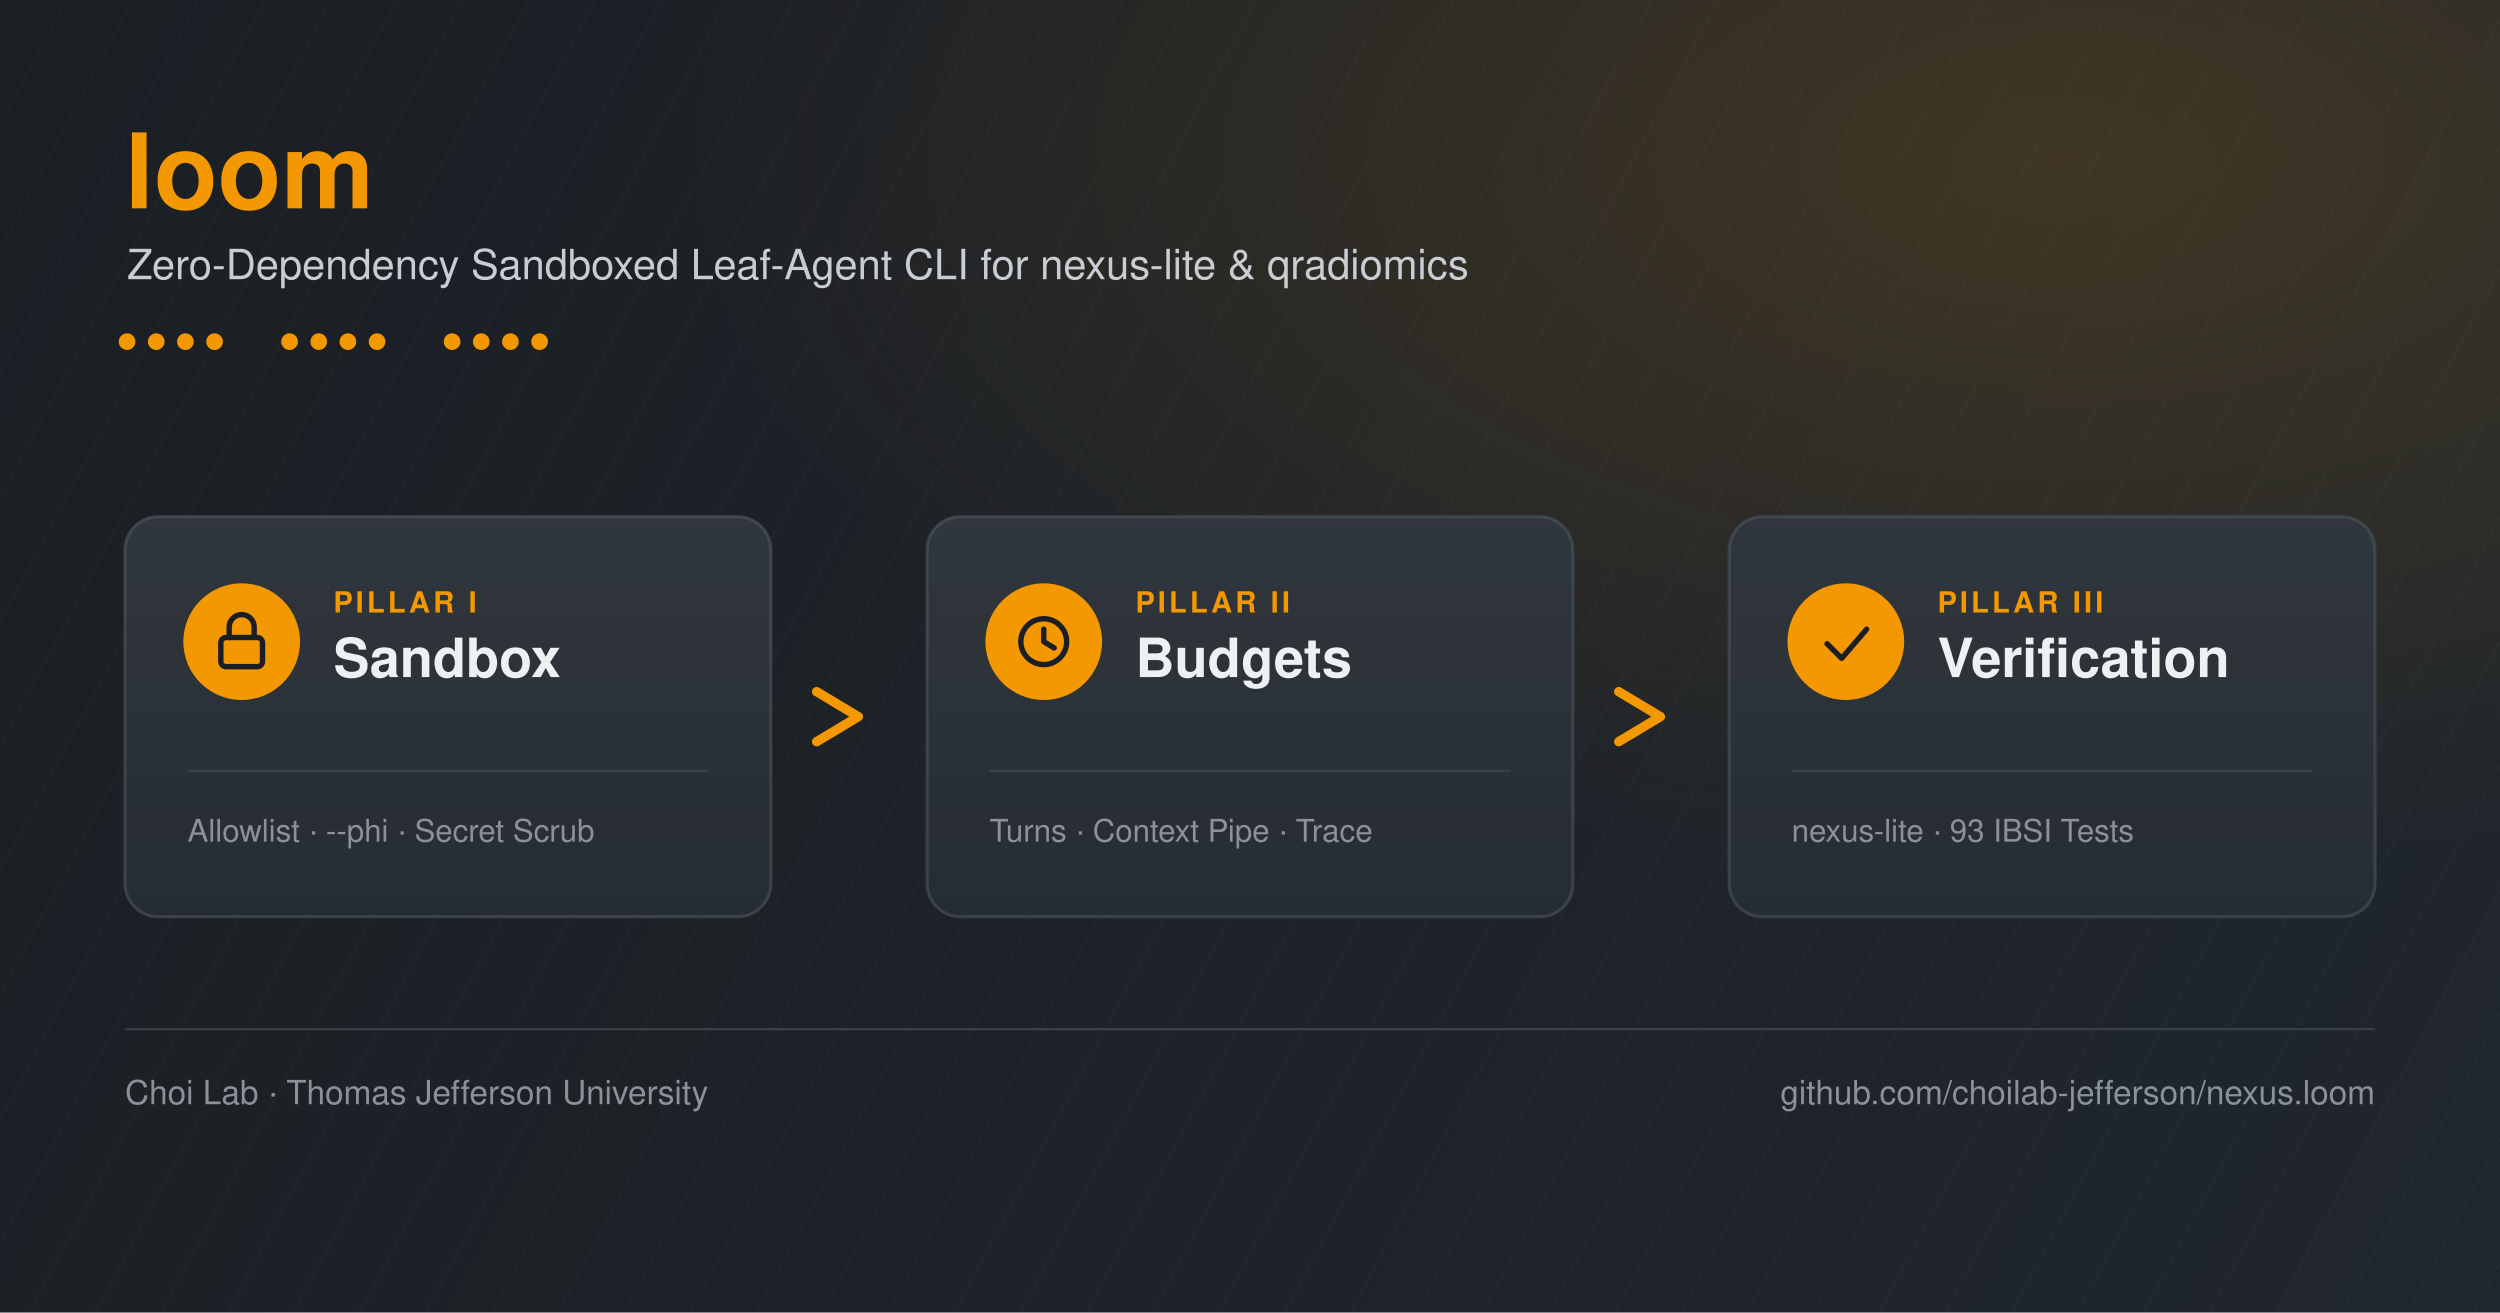
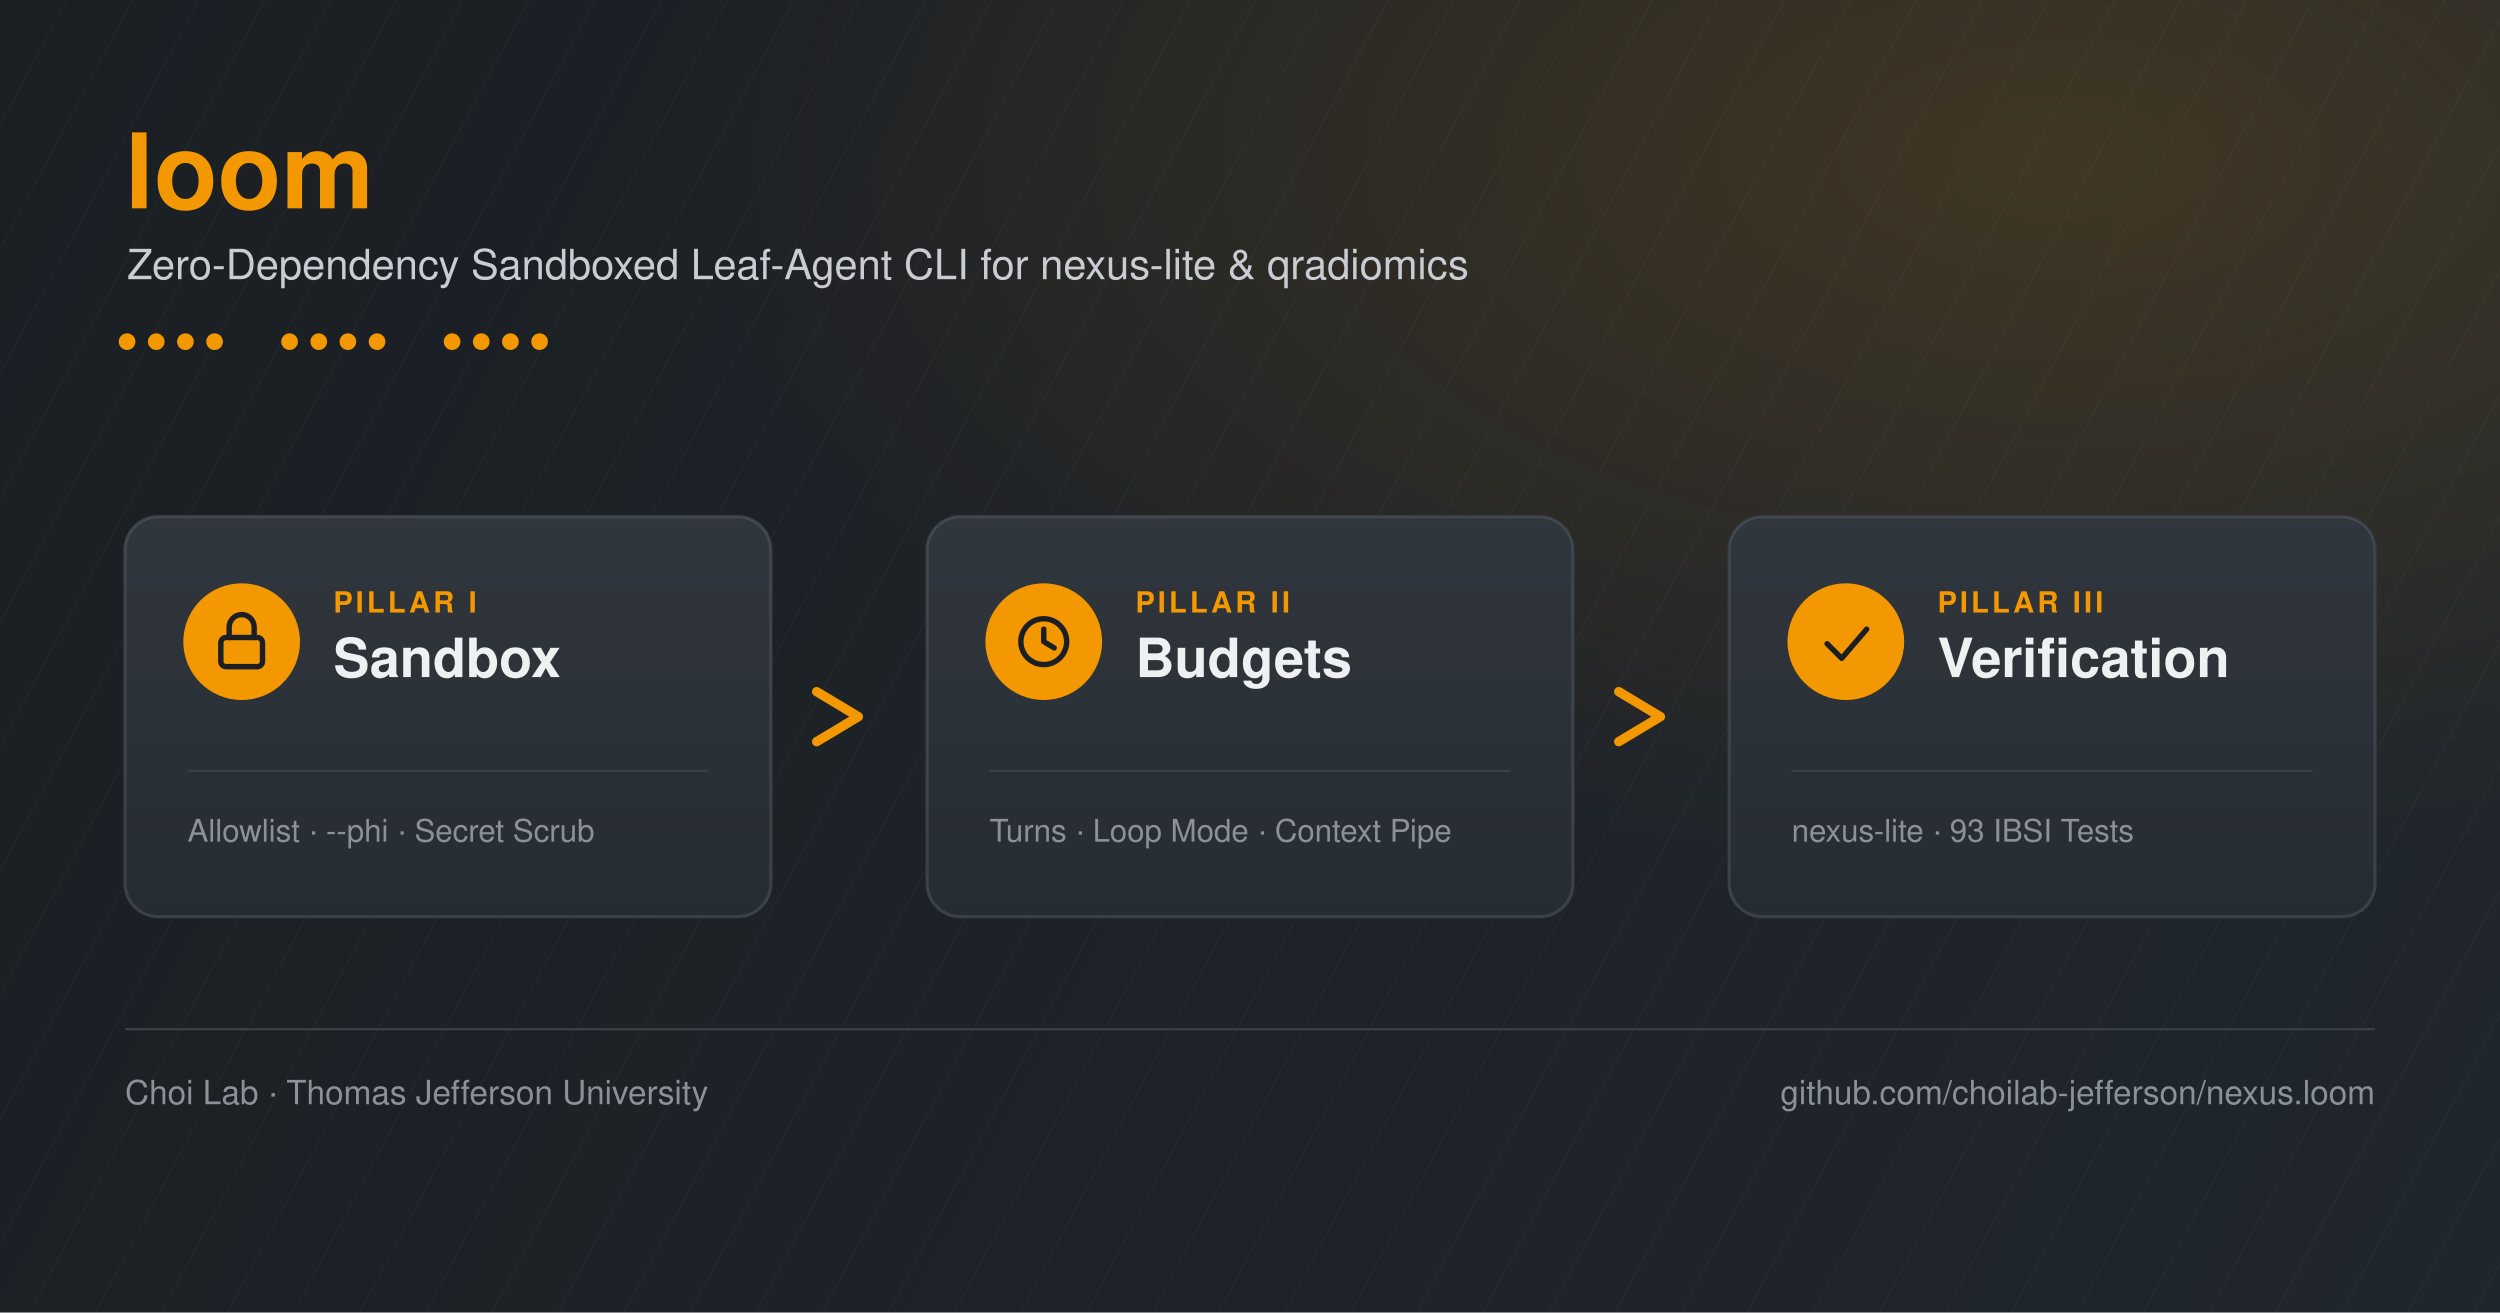
<svg xmlns="http://www.w3.org/2000/svg" viewBox="0 0 1200 630" font-family="Helvetica, Arial, sans-serif">
  <defs>
    <linearGradient id="bg" x1="0" y1="0" x2="1200" y2="630" gradientUnits="userSpaceOnUse">
      <stop offset="0" stop-color="#1b1f24" />
      <stop offset="1" stop-color="#20262d" />
    </linearGradient>
    <radialGradient id="glow" cx="0.82" cy="0.12" r="0.55">
      <stop offset="0" stop-color="#f39800" stop-opacity="0.16" />
      <stop offset="1" stop-color="#f39800" stop-opacity="0" />
    </radialGradient>
    <pattern id="slices" width="28" height="28" patternUnits="userSpaceOnUse" patternTransform="rotate(28)">
      <line x1="0" y1="0" x2="0" y2="28" stroke="#ffffff" stroke-opacity="0.035" stroke-width="1" />
    </pattern>
    <linearGradient id="cardTop" x1="0" y1="0" x2="0" y2="1">
      <stop offset="0" stop-color="#ffffff" stop-opacity="0.05" />
      <stop offset="1" stop-color="#ffffff" stop-opacity="0" />
    </linearGradient>
  </defs>
  <rect width="1200" height="630" fill="url(#bg)" />
  <rect width="1200" height="630" fill="url(#slices)" />
  <rect width="1200" height="630" fill="url(#glow)" />
  <text x="60" y="100" fill="#f39800" font-size="50" font-weight="700">loom</text>
  <text x="61" y="134" fill="#c9cdd3" font-size="20">Zero-Dependency Sandboxed Leaf-Agent CLI for nexus-lite &amp; qradiomics</text>
  <g fill="#f39800">
    <circle cx="61" cy="164" r="4" />
    <circle cx="75" cy="164" r="4" />
    <circle cx="89" cy="164" r="4" />
    <circle cx="103" cy="164" r="4" />
    <circle cx="139" cy="164" r="4" />
    <circle cx="153" cy="164" r="4" />
    <circle cx="167" cy="164" r="4" />
    <circle cx="181" cy="164" r="4" />
    <circle cx="217" cy="164" r="4" />
    <circle cx="231" cy="164" r="4" />
    <circle cx="245" cy="164" r="4" />
    <circle cx="259" cy="164" r="4" />
  </g>
  <g>
    <rect x="60" y="248" width="310" height="192" rx="16" fill="#262c33" stroke="#3a4149" stroke-width="1.5" />
    <rect x="60" y="248" width="310" height="192" rx="16" fill="url(#cardTop)" />
    <circle cx="116" cy="308" r="28" fill="#f39800" />
    <g stroke="#1b1f24" stroke-width="2.6" fill="none" stroke-linecap="round" stroke-linejoin="round">
      <rect x="106" y="306" width="20" height="14" rx="2.5" />
      <path d="M110,306 V301 a6,6 0 0 1 12,0 V306" />
    </g>
    <text x="160" y="294" fill="#f39800" font-size="14" font-weight="700" letter-spacing="1.5">PILLAR I</text>
    <text x="160" y="325" fill="#eef0f2" font-size="26" font-weight="700">Sandbox</text>
    <line x1="90" y1="370" x2="340" y2="370" stroke="#3a4149" stroke-width="1" />
    <text x="90" y="404" fill="#8b9198" font-size="15">Allowlist · --phi · Secret Scrub</text>
    <rect x="445" y="248" width="310" height="192" rx="16" fill="#262c33" stroke="#3a4149" stroke-width="1.5" />
    <rect x="445" y="248" width="310" height="192" rx="16" fill="url(#cardTop)" />
    <circle cx="501" cy="308" r="28" fill="#f39800" />
    <g stroke="#1b1f24" stroke-width="2.6" fill="none" stroke-linecap="round" stroke-linejoin="round">
      <circle cx="501" cy="308" r="11" />
      <polyline points="501,302 501,308 506,311" />
    </g>
    <text x="545" y="294" fill="#f39800" font-size="14" font-weight="700" letter-spacing="1.5">PILLAR II</text>
    <text x="545" y="325" fill="#eef0f2" font-size="26" font-weight="700">Budgets</text>
    <line x1="475" y1="370" x2="725" y2="370" stroke="#3a4149" stroke-width="1" />
-     <text x="475" y="404" fill="#8b9198" font-size="15">Turns · Context Pipe · Trace</text>
+     <text x="475" y="404" fill="#8b9198" font-size="15">Turns · Loop Mode · Context Pipe</text>
    <rect x="830" y="248" width="310" height="192" rx="16" fill="#262c33" stroke="#3a4149" stroke-width="1.5" />
    <rect x="830" y="248" width="310" height="192" rx="16" fill="url(#cardTop)" />
    <circle cx="886" cy="308" r="28" fill="#f39800" />
    <g stroke="#1b1f24" stroke-width="2.6" fill="none" stroke-linecap="round" stroke-linejoin="round">
      <polyline points="877,309 884,316 896,302" />
    </g>
    <text x="930" y="294" fill="#f39800" font-size="14" font-weight="700" letter-spacing="1.5">PILLAR III</text>
    <text x="930" y="325" fill="#eef0f2" font-size="26" font-weight="700">Verification</text>
    <line x1="860" y1="370" x2="1110" y2="370" stroke="#3a4149" stroke-width="1" />
    <text x="860" y="404" fill="#8b9198" font-size="15">nexus-lite · 93 IBSI Tests</text>
  </g>
  <g stroke="#f39800" stroke-width="4.5" fill="none" stroke-linecap="round" stroke-linejoin="round">
    <polyline points="392,332 412,344 392,356" />
    <polyline points="777,332 797,344 777,356" />
  </g>
  <line x1="60" y1="494" x2="1140" y2="494" stroke="#3a4149" stroke-width="1" />
  <text x="60" y="530" fill="#8b9198" font-size="16">Choi Lab · Thomas Jefferson University</text>
  <text x="1140" y="530" fill="#8b9198" font-size="16" text-anchor="end">github.com/choilab-jefferson/nexus.loom</text>
</svg>
